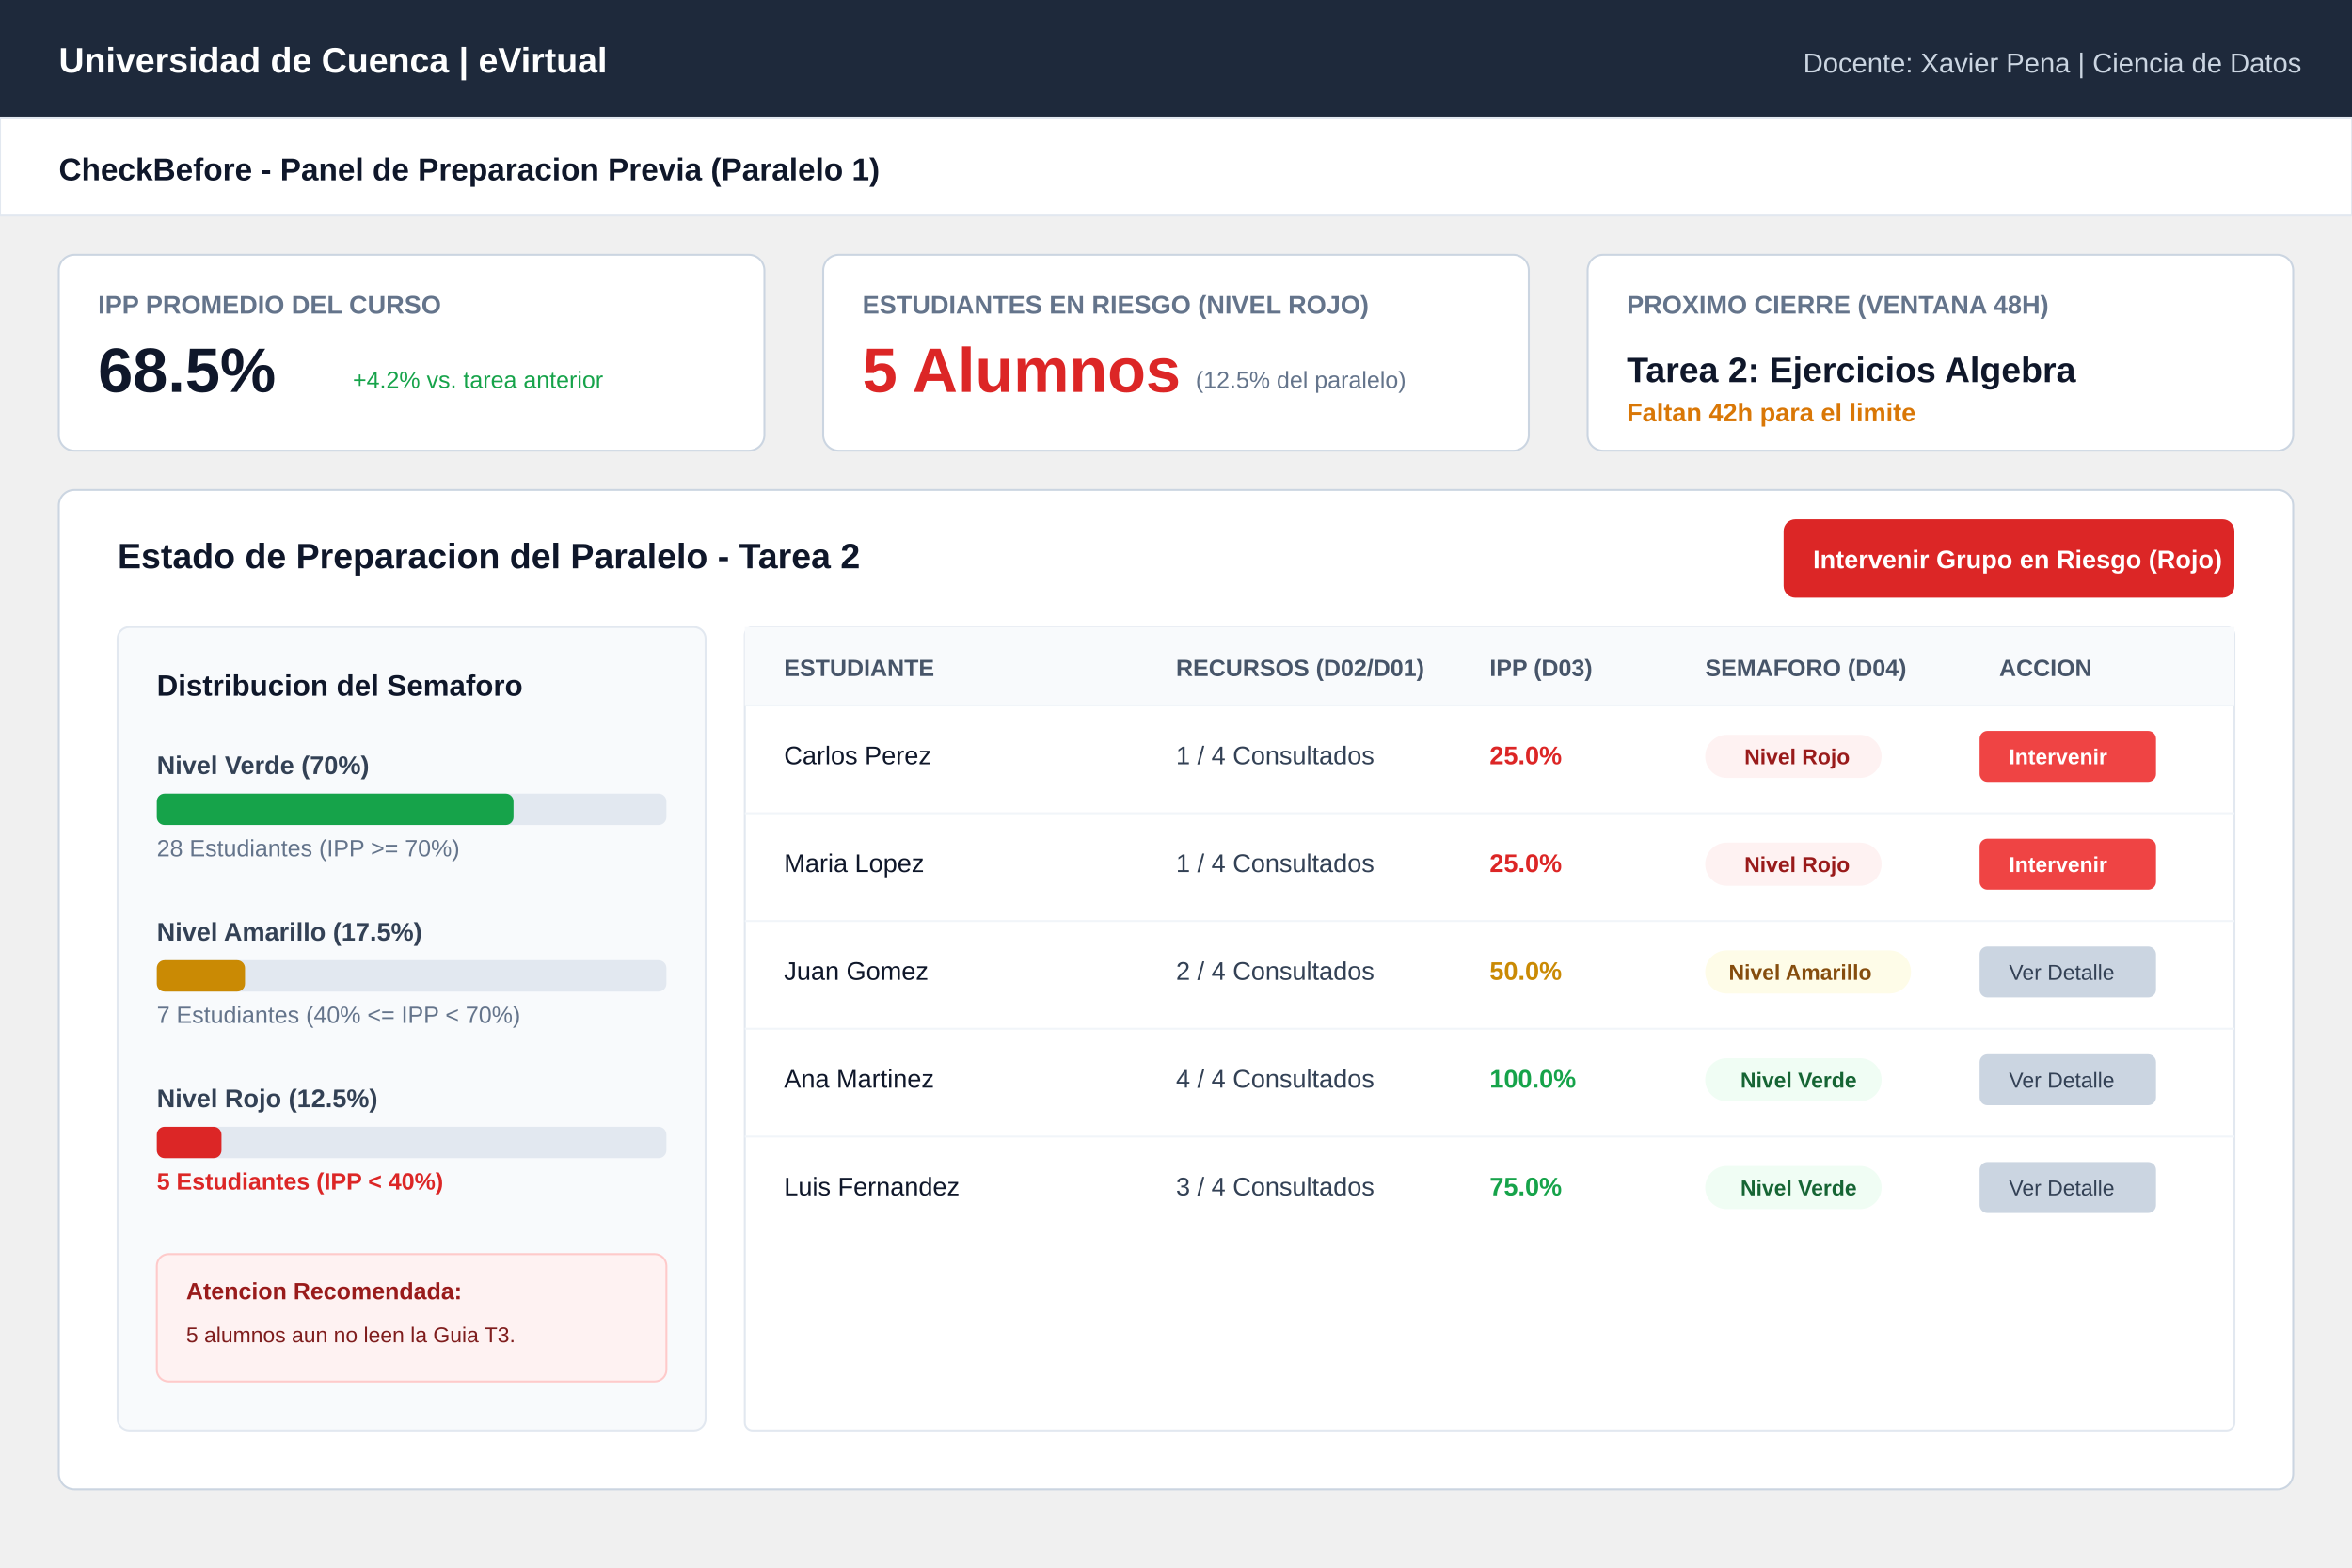
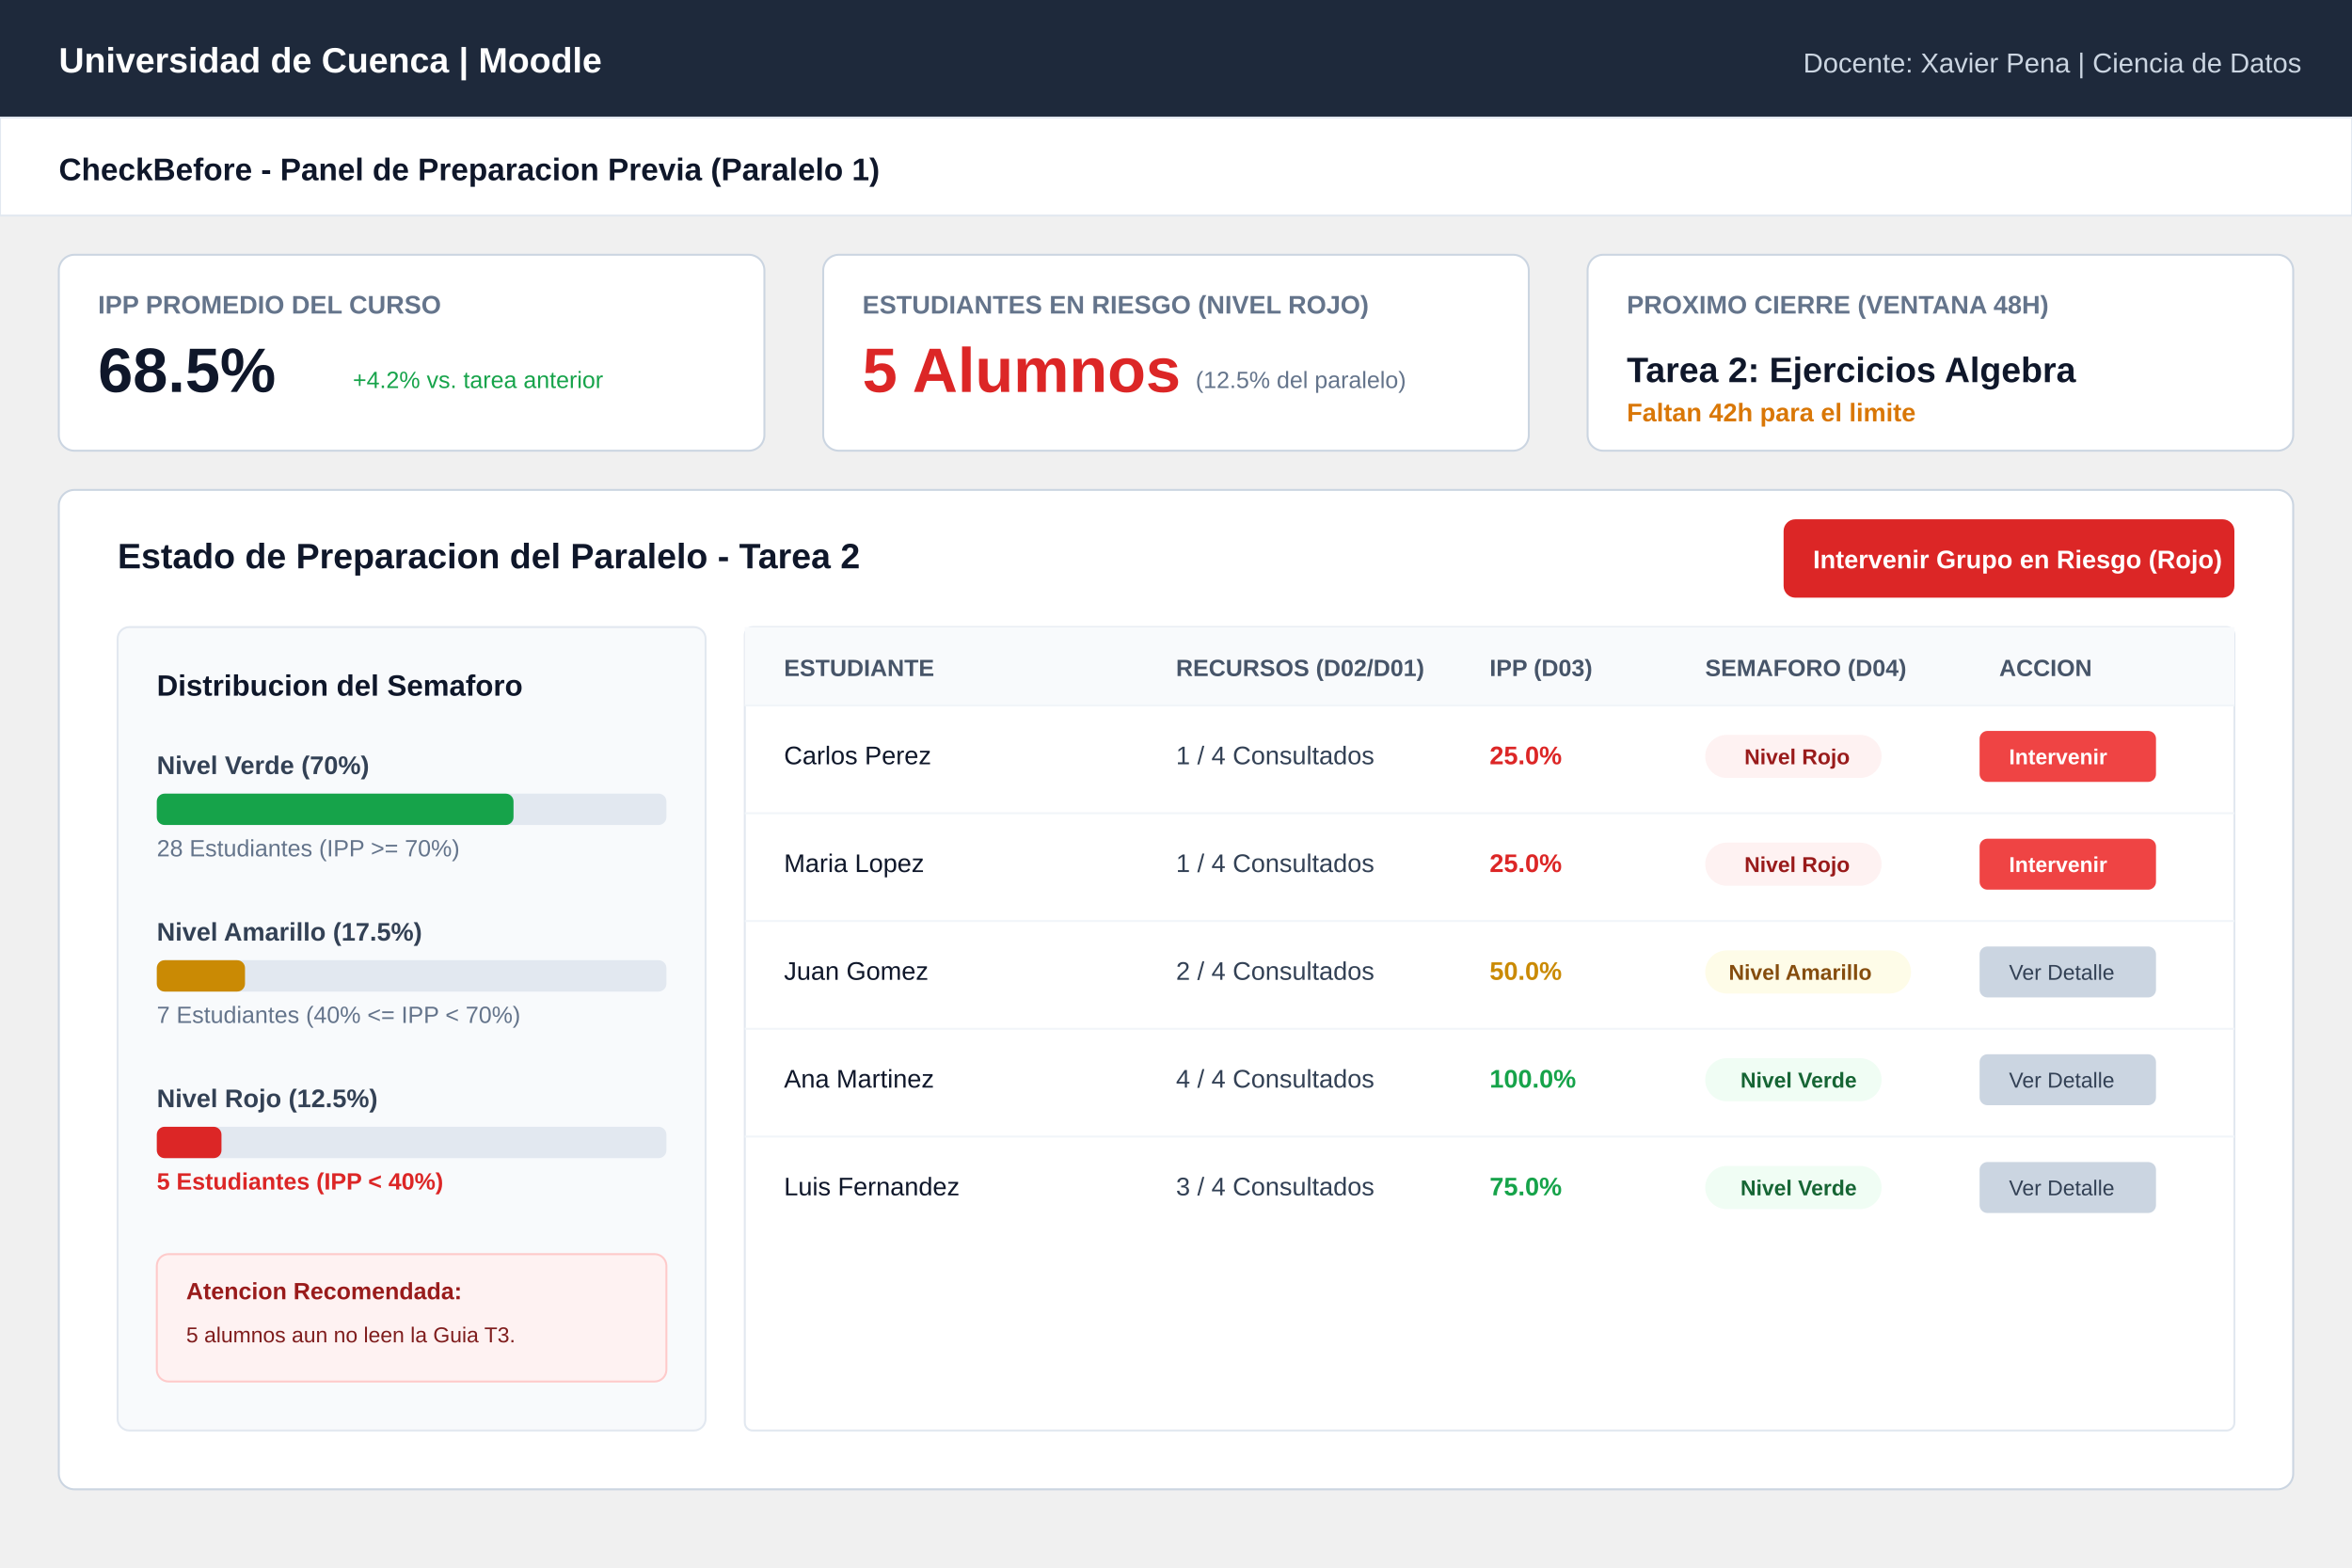
<svg xmlns="http://www.w3.org/2000/svg" viewBox="0 0 1200 800" width="1200" height="800" style="background-color: #f4f6f8; font-family: Arial, sans-serif;">
  <rect x="0" y="0" width="1200" height="60" fill="#1e293b" />
-   <text x="30" y="37" fill="#ffffff" font-size="18" font-weight="bold">Universidad de Cuenca | eVirtual</text>
+   <text x="30" y="37" fill="#ffffff" font-size="18" font-weight="bold">Universidad de Cuenca | Moodle</text>
  <text x="920" y="37" fill="#cbd5e1" font-size="14">Docente: Xavier Pena | Ciencia de Datos</text>
  <rect x="0" y="60" width="1200" height="50" fill="#ffffff" stroke="#e2e8f0" />
  <text x="30" y="92" fill="#0f172a" font-size="16" font-weight="bold">CheckBefore - Panel de Preparacion Previa (Paralelo 1)</text>
  <rect x="30" y="130" width="360" height="100" rx="8" fill="#ffffff" stroke="#cbd5e1" stroke-width="1" />
  <text x="50" y="160" fill="#64748b" font-size="13" font-weight="bold">IPP PROMEDIO DEL CURSO</text>
  <text x="50" y="200" fill="#0f172a" font-size="32" font-weight="bold">68.5%</text>
  <text x="180" y="198" fill="#16a34a" font-size="12">+4.2% vs. tarea anterior</text>
  <rect x="420" y="130" width="360" height="100" rx="8" fill="#ffffff" stroke="#cbd5e1" stroke-width="1" />
  <text x="440" y="160" fill="#64748b" font-size="13" font-weight="bold">ESTUDIANTES EN RIESGO (NIVEL ROJO)</text>
  <text x="440" y="200" fill="#dc2626" font-size="32" font-weight="bold">5 Alumnos</text>
  <text x="610" y="198" fill="#64748b" font-size="12">(12.5% del paralelo)</text>
  <rect x="810" y="130" width="360" height="100" rx="8" fill="#ffffff" stroke="#cbd5e1" stroke-width="1" />
  <text x="830" y="160" fill="#64748b" font-size="13" font-weight="bold">PROXIMO CIERRE (VENTANA 48H)</text>
  <text x="830" y="195" fill="#0f172a" font-size="18" font-weight="bold">Tarea 2: Ejercicios Algebra</text>
  <text x="830" y="215" fill="#d97706" font-size="13" font-weight="bold">Faltan 42h para el limite</text>
  <rect x="30" y="250" width="1140" height="510" rx="8" fill="#ffffff" stroke="#cbd5e1" stroke-width="1" />
  <text x="60" y="290" fill="#0f172a" font-size="18" font-weight="bold">Estado de Preparacion del Paralelo - Tarea 2</text>
  <rect x="910" y="265" width="230" height="40" rx="6" fill="#dc2626" />
  <text x="925" y="290" fill="#ffffff" font-size="13" font-weight="bold">Intervenir Grupo en Riesgo (Rojo)</text>
  <rect x="60" y="320" width="300" height="410" fill="#f8fafc" stroke="#e2e8f0" rx="6" />
  <text x="80" y="355" fill="#0f172a" font-size="15" font-weight="bold">Distribucion del Semaforo</text>
  <text x="80" y="395" fill="#334155" font-size="13" font-weight="bold">Nivel Verde (70%)</text>
  <rect x="80" y="405" width="260" height="16" rx="4" fill="#e2e8f0" />
  <rect x="80" y="405" width="182" height="16" rx="4" fill="#16a34a" />
  <text x="80" y="437" fill="#64748b" font-size="12">28 Estudiantes (IPP &gt;= 70%)</text>
  <text x="80" y="480" fill="#334155" font-size="13" font-weight="bold">Nivel Amarillo (17.5%)</text>
  <rect x="80" y="490" width="260" height="16" rx="4" fill="#e2e8f0" />
  <rect x="80" y="490" width="45" height="16" rx="4" fill="#ca8a04" />
  <text x="80" y="522" fill="#64748b" font-size="12">7 Estudiantes (40% &lt;= IPP &lt; 70%)</text>
  <text x="80" y="565" fill="#334155" font-size="13" font-weight="bold">Nivel Rojo (12.5%)</text>
  <rect x="80" y="575" width="260" height="16" rx="4" fill="#e2e8f0" />
  <rect x="80" y="575" width="33" height="16" rx="4" fill="#dc2626" />
  <text x="80" y="607" fill="#dc2626" font-size="12" font-weight="bold">5 Estudiantes (IPP &lt; 40%)</text>
  <rect x="80" y="640" width="260" height="65" rx="6" fill="#fef2f2" stroke="#fecaca" />
  <text x="95" y="663" fill="#991b1b" font-size="12" font-weight="bold">Atencion Recomendada:</text>
  <text x="95" y="685" fill="#7f1d1d" font-size="11">5 alumnos aun no leen la Guia T3.</text>
  <rect x="380" y="320" width="760" height="410" fill="#ffffff" stroke="#e2e8f0" rx="4" />
  <rect x="380" y="320" width="760" height="40" fill="#f8fafc" />
  <text x="400" y="345" fill="#475569" font-size="12" font-weight="bold">ESTUDIANTE</text>
  <text x="600" y="345" fill="#475569" font-size="12" font-weight="bold">RECURSOS (D02/D01)</text>
  <text x="760" y="345" fill="#475569" font-size="12" font-weight="bold">IPP (D03)</text>
  <text x="870" y="345" fill="#475569" font-size="12" font-weight="bold">SEMAFORO (D04)</text>
  <text x="1020" y="345" fill="#475569" font-size="12" font-weight="bold">ACCION</text>
  <line x1="380" y1="360" x2="1140" y2="360" stroke="#f1f5f9" />
  <text x="400" y="390" fill="#0f172a" font-size="13">Carlos Perez</text>
  <text x="600" y="390" fill="#334155" font-size="13">1 / 4 Consultados</text>
  <text x="760" y="390" fill="#dc2626" font-size="13" font-weight="bold">25.0%</text>
  <rect x="870" y="375" width="90" height="22" rx="11" fill="#fef2f2" />
  <text x="890" y="390" fill="#991b1b" font-size="11" font-weight="bold">Nivel Rojo</text>
  <rect x="1010" y="373" width="90" height="26" rx="4" fill="#ef4444" />
  <text x="1025" y="390" fill="#ffffff" font-size="11" font-weight="bold">Intervenir</text>
  <line x1="380" y1="415" x2="1140" y2="415" stroke="#f1f5f9" />
  <text x="400" y="445" fill="#0f172a" font-size="13">Maria Lopez</text>
  <text x="600" y="445" fill="#334155" font-size="13">1 / 4 Consultados</text>
  <text x="760" y="445" fill="#dc2626" font-size="13" font-weight="bold">25.0%</text>
  <rect x="870" y="430" width="90" height="22" rx="11" fill="#fef2f2" />
  <text x="890" y="445" fill="#991b1b" font-size="11" font-weight="bold">Nivel Rojo</text>
  <rect x="1010" y="428" width="90" height="26" rx="4" fill="#ef4444" />
  <text x="1025" y="445" fill="#ffffff" font-size="11" font-weight="bold">Intervenir</text>
  <line x1="380" y1="470" x2="1140" y2="470" stroke="#f1f5f9" />
  <text x="400" y="500" fill="#0f172a" font-size="13">Juan Gomez</text>
  <text x="600" y="500" fill="#334155" font-size="13">2 / 4 Consultados</text>
  <text x="760" y="500" fill="#ca8a04" font-size="13" font-weight="bold">50.0%</text>
  <rect x="870" y="485" width="105" height="22" rx="11" fill="#fefce8" />
  <text x="882" y="500" fill="#854d0e" font-size="11" font-weight="bold">Nivel Amarillo</text>
  <rect x="1010" y="483" width="90" height="26" rx="4" fill="#cbd5e1" />
  <text x="1025" y="500" fill="#334155" font-size="11">Ver Detalle</text>
  <line x1="380" y1="525" x2="1140" y2="525" stroke="#f1f5f9" />
  <text x="400" y="555" fill="#0f172a" font-size="13">Ana Martinez</text>
  <text x="600" y="555" fill="#334155" font-size="13">4 / 4 Consultados</text>
  <text x="760" y="555" fill="#16a34a" font-size="13" font-weight="bold">100.0%</text>
  <rect x="870" y="540" width="90" height="22" rx="11" fill="#f0fdf4" />
  <text x="888" y="555" fill="#166534" font-size="11" font-weight="bold">Nivel Verde</text>
  <rect x="1010" y="538" width="90" height="26" rx="4" fill="#cbd5e1" />
  <text x="1025" y="555" fill="#334155" font-size="11">Ver Detalle</text>
  <line x1="380" y1="580" x2="1140" y2="580" stroke="#f1f5f9" />
  <text x="400" y="610" fill="#0f172a" font-size="13">Luis Fernandez</text>
  <text x="600" y="610" fill="#334155" font-size="13">3 / 4 Consultados</text>
  <text x="760" y="610" fill="#16a34a" font-size="13" font-weight="bold">75.0%</text>
  <rect x="870" y="595" width="90" height="22" rx="11" fill="#f0fdf4" />
  <text x="888" y="610" fill="#166534" font-size="11" font-weight="bold">Nivel Verde</text>
  <rect x="1010" y="593" width="90" height="26" rx="4" fill="#cbd5e1" />
  <text x="1025" y="610" fill="#334155" font-size="11">Ver Detalle</text>
</svg>
